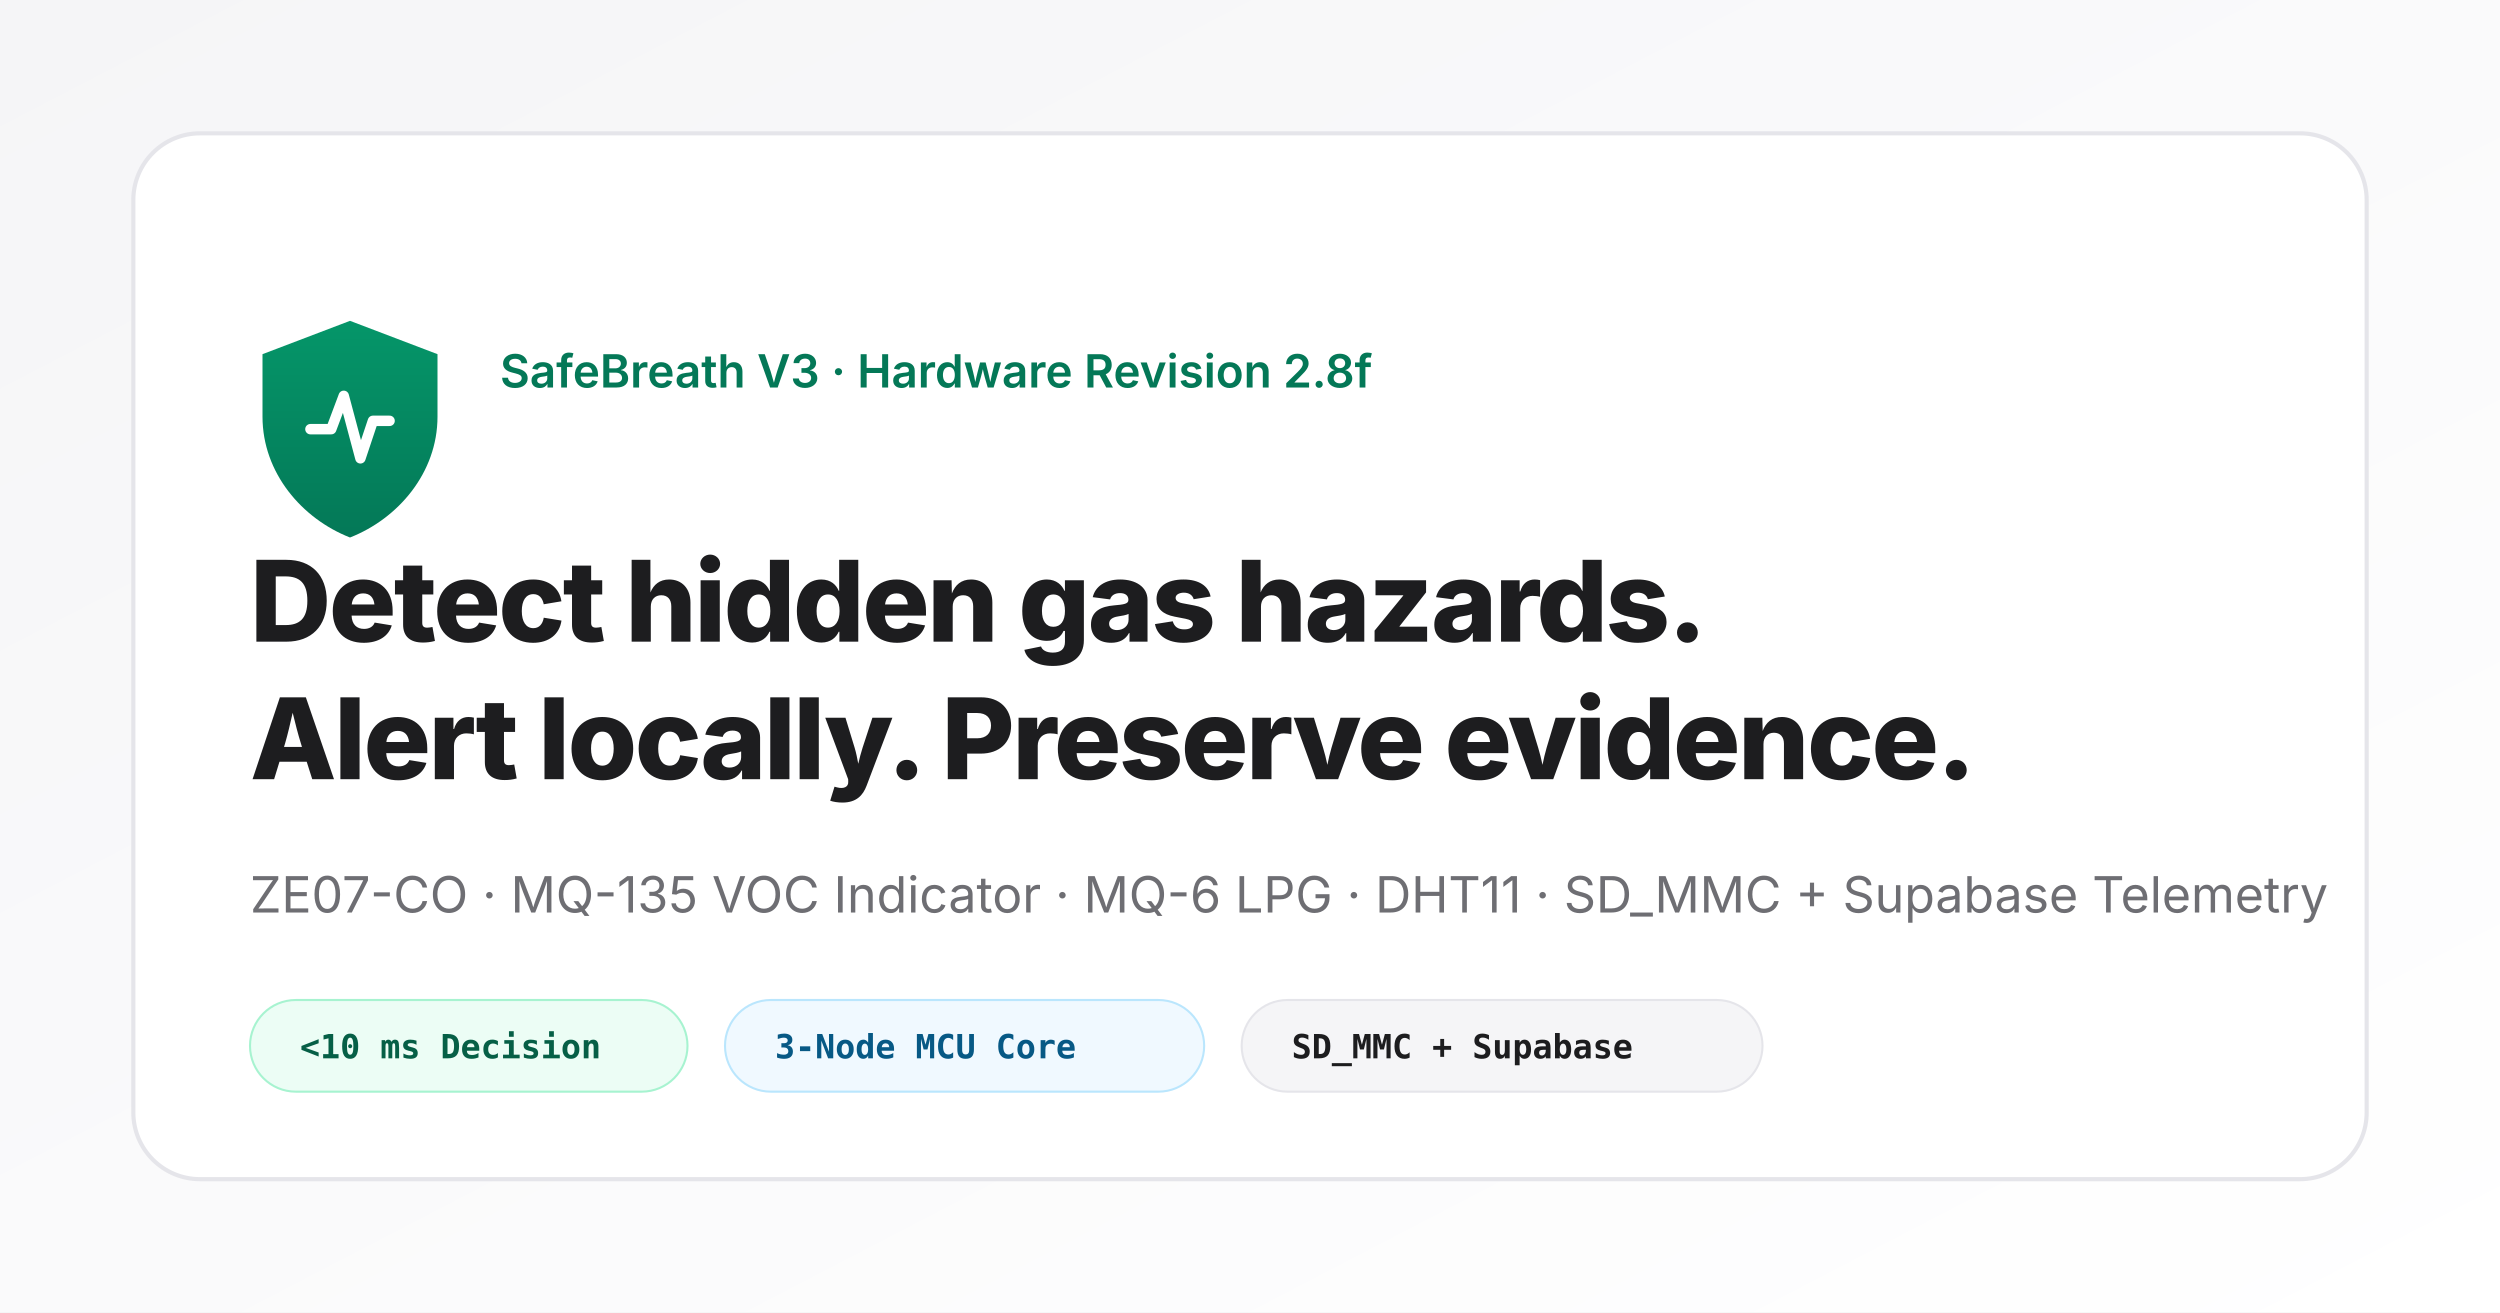
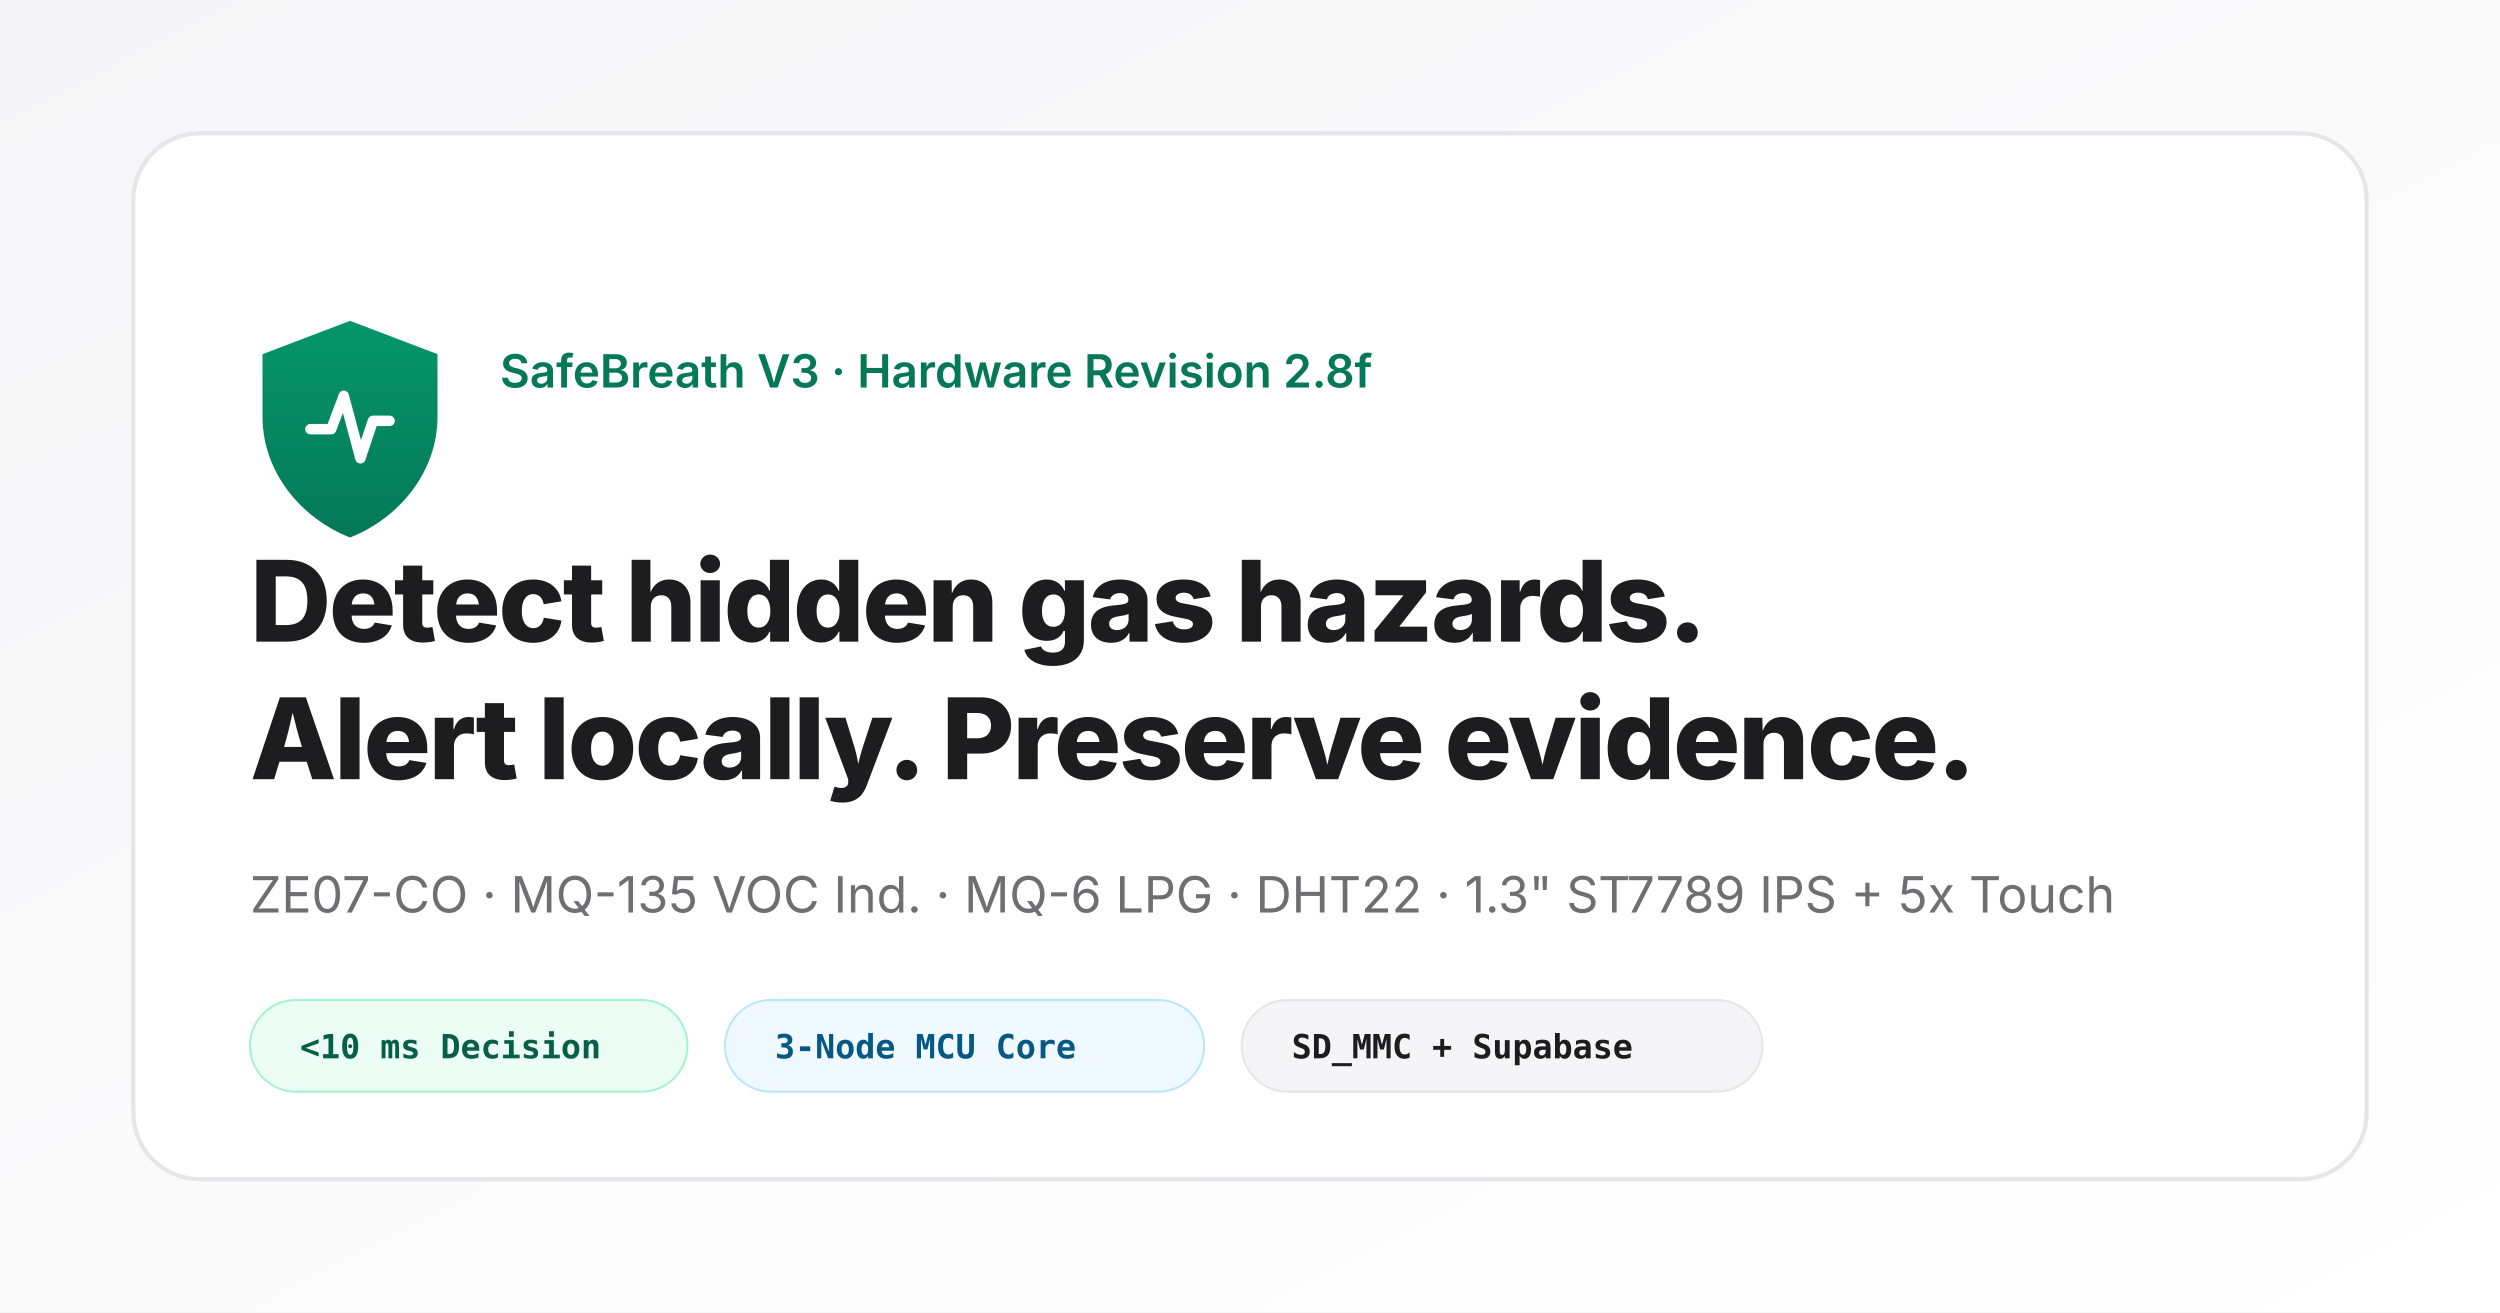
<svg xmlns="http://www.w3.org/2000/svg" viewBox="0 0 1200 630" width="1200" height="630">
  <defs>
    <linearGradient id="bg" x1="0" y1="0" x2="1" y2="1">
      <stop offset="0%" stop-color="#F5F5F7" />
      <stop offset="100%" stop-color="#FFFFFF" />
    </linearGradient>
    <linearGradient id="shieldGrad" x1="0" y1="0" x2="0" y2="1">
      <stop offset="0%" stop-color="#059669" />
      <stop offset="100%" stop-color="#047857" />
    </linearGradient>
  </defs>
  <rect width="1200" height="630" fill="url(#bg)" />
  <rect x="64" y="64" width="1072" height="502" rx="32" fill="#FFFFFF" stroke="#E5E5EA" stroke-width="2" />
  <g transform="translate(120, 148)">
    <path d="M48 6 L90 22 V52 C90 79 71 101 48 110 C25 101 6 79 6 52 V22 Z" fill="url(#shieldGrad)" />
    <path d="M29 58 H39 L45 42 L53 72 L59 54 H67" fill="none" stroke="#FFFFFF" stroke-width="5" stroke-linecap="round" stroke-linejoin="round" />
  </g>
  <text x="240" y="186" font-family="Plus Jakarta Sans, -apple-system, BlinkMacSystemFont, sans-serif" font-size="22" font-weight="600" fill="#047857">SafeBreath V3 · Hardware Revision 2.8f</text>
  <text x="120" y="308" font-family="Plus Jakarta Sans, -apple-system, BlinkMacSystemFont, sans-serif" font-size="54" font-weight="800" fill="#1D1D1F" letter-spacing="-1.2">Detect hidden gas hazards.</text>
  <text x="120" y="374" font-family="Plus Jakarta Sans, -apple-system, BlinkMacSystemFont, sans-serif" font-size="54" font-weight="800" fill="#1D1D1F" letter-spacing="-1.2">Alert locally. Preserve evidence.</text>
-   <text x="120" y="438" font-family="DM Sans, -apple-system, BlinkMacSystemFont, sans-serif" font-size="24" fill="#6E6E73">ZE07-CO · MQ-135 VOC Indicator · MQ-6 LPG · DHT11 · SD_MMC + Supabase Telemetry</text>
+   <text x="120" y="438" font-family="DM Sans, -apple-system, BlinkMacSystemFont, sans-serif" font-size="24" fill="#6E6E73">ZE07-CO · MQ-135 VOC Ind. · MQ-6 LPG · DHT22 · 1.3" ST7789 IPS + 5x Touch</text>
  <g transform="translate(120, 480)" font-family="JetBrains Mono, monospace" font-size="16" font-weight="600">
    <rect x="0" y="0" width="210" height="44" rx="22" fill="#ECFDF5" stroke="#A7F3D0" />
    <text x="24" y="28" fill="#065F46">&lt;10 ms Decision</text>
    <rect x="228" y="0" width="230" height="44" rx="22" fill="#F0F9FF" stroke="#BAE6FD" />
    <text x="252" y="28" fill="#075985">3-Node MCU Core</text>
    <rect x="476" y="0" width="250" height="44" rx="22" fill="#F5F5F7" stroke="#E5E5EA" />
    <text x="500" y="28" fill="#1D1D1F">SD_MMC + Supabase</text>
  </g>
</svg>
